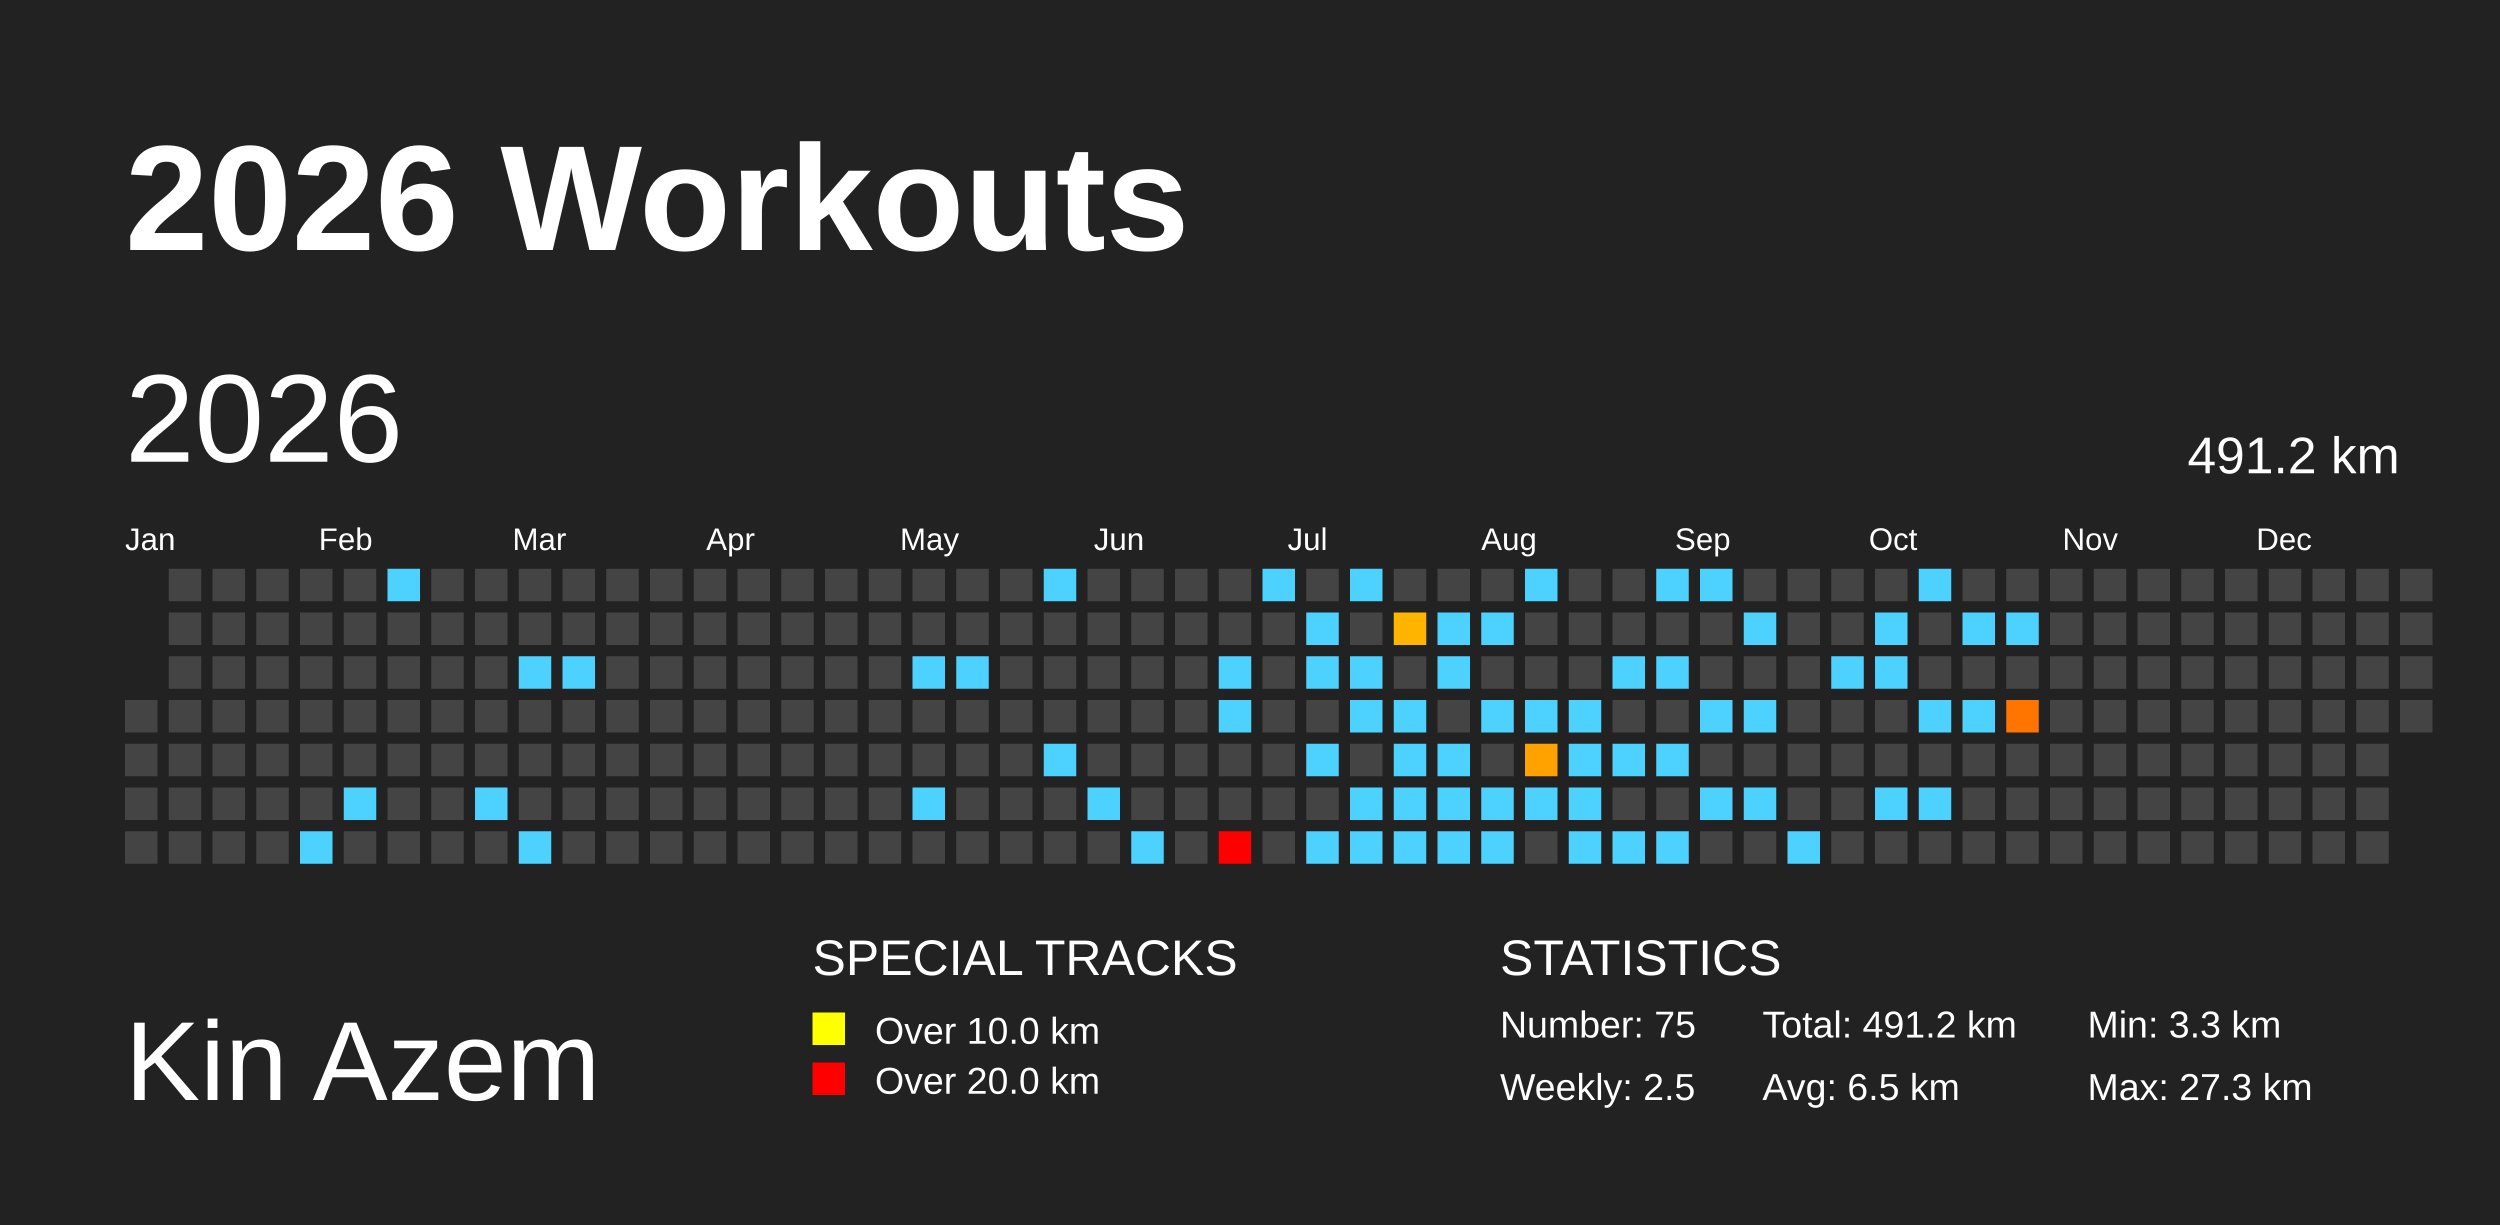
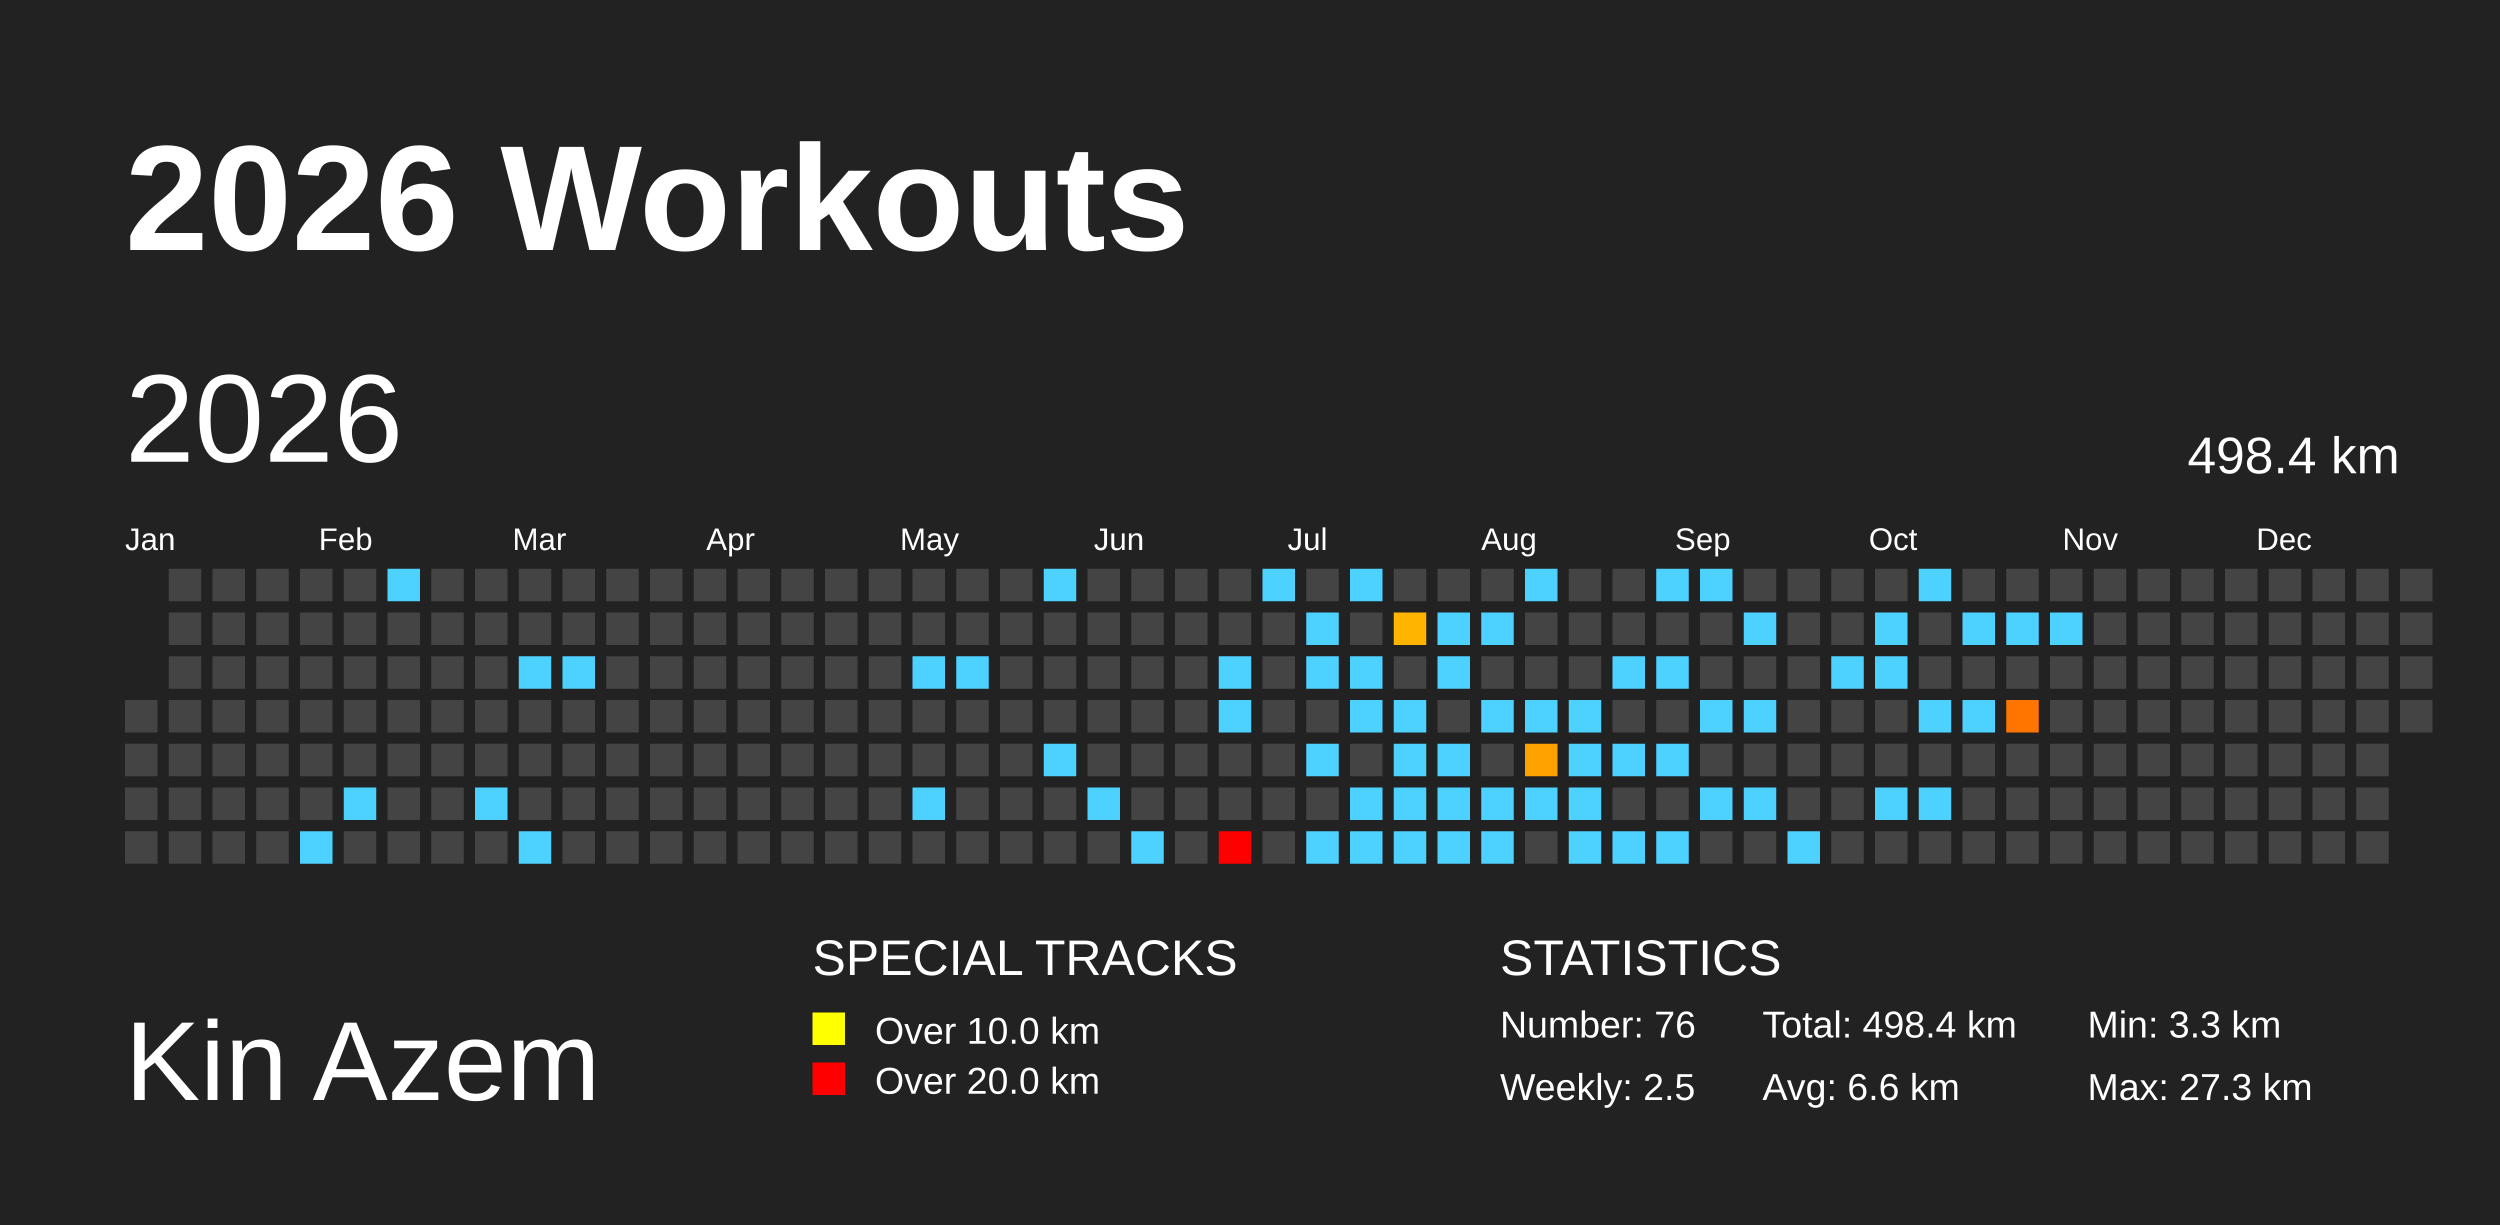
<svg xmlns="http://www.w3.org/2000/svg" baseProfile="full" height="98mm" version="1.1" viewBox="0,0,200,98" width="200mm">
  <defs>
    <pattern height="2" id="indoor-stripe" patternUnits="userSpaceOnUse" width="2">
      <line stroke="white" stroke-opacity="0.45" stroke-width="0.5" x1="0" x2="2" y1="2" y2="0" />
    </pattern>
  </defs>
  <rect fill="#222222" height="98" width="200" x="0" y="0" />
  <text fill="#FFFFFF" style="font-size:12px; font-family:Arial; font-weight:bold;" x="10" y="20">2026 Workouts</text>
  <text fill="#FFFFFF" style="font-size:9px; font-family:Arial" x="10" y="88">Kin Azem</text>
  <text fill="#FFFFFF" style="font-size:4px; font-family:Arial" x="65" y="78">SPECIAL TRACKS</text>
  <rect fill="yellow" height="2.6" width="2.6" x="65" y="81" />
  <text fill="#FFFFFF" style="font-size:3px; font-family:Arial" x="70" y="83.5">Over 10.0 km</text>
  <rect fill="red" height="2.6" width="2.6" x="65" y="85" />
  <text fill="#FFFFFF" style="font-size:3px; font-family:Arial" x="70" y="87.5">Over 20.0 km</text>
  <text fill="#FFFFFF" style="font-size:4px; font-family:Arial" x="120" y="78">STATISTICS</text>
-   <text fill="#FFFFFF" style="font-size:3px; font-family:Arial" x="120" y="83">Number: 75</text>
+   <text fill="#FFFFFF" style="font-size:3px; font-family:Arial" x="120" y="83">Number: 76</text>
  <text fill="#FFFFFF" style="font-size:3px; font-family:Arial" x="120" y="88">Weekly: 2.5</text>
-   <text fill="#FFFFFF" style="font-size:3px; font-family:Arial" x="141" y="83">Total: 491.2 km</text>
-   <text fill="#FFFFFF" style="font-size:3px; font-family:Arial" x="141" y="88">Avg: 6.5 km</text>
+   <text fill="#FFFFFF" style="font-size:3px; font-family:Arial" x="141" y="83">Total: 498.4 km</text>
+   <text fill="#FFFFFF" style="font-size:3px; font-family:Arial" x="141" y="88">Avg: 6.6 km</text>
  <text fill="#FFFFFF" style="font-size:3px; font-family:Arial" x="167" y="83">Min: 3.3 km</text>
  <text fill="#FFFFFF" style="font-size:3px; font-family:Arial" x="167" y="88">Max: 27.3 km</text>
  <text dominant-baseline="hanging" fill="#FFFFFF" style="font-size:10.0px; font-family:Arial;" x="10" y="30">2026</text>
-   <text dominant-baseline="hanging" fill="#FFFFFF" style="font-size:4.125px; font-family:Arial;" x="175" y="35">491.2 km</text>
+   <text dominant-baseline="hanging" fill="#FFFFFF" style="font-size:4.125px; font-family:Arial;" x="175" y="35">498.4 km</text>
  <text fill="#FFFFFF" style="font-size:2.5px; font-family:Arial" x="10.0" y="44">Jan</text>
  <text fill="#FFFFFF" style="font-size:2.5px; font-family:Arial" x="25.5" y="44">Feb</text>
  <text fill="#FFFFFF" style="font-size:2.5px; font-family:Arial" x="41.0" y="44">Mar</text>
  <text fill="#FFFFFF" style="font-size:2.5px; font-family:Arial" x="56.5" y="44">Apr</text>
  <text fill="#FFFFFF" style="font-size:2.5px; font-family:Arial" x="72.0" y="44">May</text>
  <text fill="#FFFFFF" style="font-size:2.5px; font-family:Arial" x="87.5" y="44">Jun</text>
  <text fill="#FFFFFF" style="font-size:2.5px; font-family:Arial" x="103.0" y="44">Jul</text>
  <text fill="#FFFFFF" style="font-size:2.5px; font-family:Arial" x="118.5" y="44">Aug</text>
  <text fill="#FFFFFF" style="font-size:2.5px; font-family:Arial" x="134.0" y="44">Sep</text>
  <text fill="#FFFFFF" style="font-size:2.5px; font-family:Arial" x="149.5" y="44">Oct</text>
  <text fill="#FFFFFF" style="font-size:2.5px; font-family:Arial" x="165.0" y="44">Nov</text>
  <text fill="#FFFFFF" style="font-size:2.5px; font-family:Arial" x="180.5" y="44">Dec</text>
  <rect fill="#444444" height="2.6" width="2.6" x="10.0" y="56.0" />
  <rect fill="#444444" height="2.6" width="2.6" x="10.0" y="59.5" />
  <rect fill="#444444" height="2.6" width="2.6" x="10.0" y="63.0" />
  <rect fill="#444444" height="2.6" width="2.6" x="10.0" y="66.5" />
  <rect fill="#444444" height="2.6" width="2.6" x="13.5" y="45.5" />
  <rect fill="#444444" height="2.6" width="2.6" x="13.5" y="49.0" />
  <rect fill="#444444" height="2.6" width="2.6" x="13.5" y="52.5" />
  <rect fill="#444444" height="2.6" width="2.6" x="13.5" y="56.0" />
  <rect fill="#444444" height="2.6" width="2.6" x="13.5" y="59.5" />
  <rect fill="#444444" height="2.6" width="2.6" x="13.5" y="63.0" />
  <rect fill="#444444" height="2.6" width="2.6" x="13.5" y="66.5" />
  <rect fill="#444444" height="2.6" width="2.6" x="17.0" y="45.5" />
  <rect fill="#444444" height="2.6" width="2.6" x="17.0" y="49.0" />
  <rect fill="#444444" height="2.6" width="2.6" x="17.0" y="52.5" />
  <rect fill="#444444" height="2.6" width="2.6" x="17.0" y="56.0" />
  <rect fill="#444444" height="2.6" width="2.6" x="17.0" y="59.5" />
  <rect fill="#444444" height="2.6" width="2.6" x="17.0" y="63.0" />
  <rect fill="#444444" height="2.6" width="2.6" x="17.0" y="66.5" />
  <rect fill="#444444" height="2.6" width="2.6" x="20.5" y="45.5" />
  <rect fill="#444444" height="2.6" width="2.6" x="20.5" y="49.0" />
  <rect fill="#444444" height="2.6" width="2.6" x="20.5" y="52.5" />
  <rect fill="#444444" height="2.6" width="2.6" x="20.5" y="56.0" />
  <rect fill="#444444" height="2.6" width="2.6" x="20.5" y="59.5" />
  <rect fill="#444444" height="2.6" width="2.6" x="20.5" y="63.0" />
  <rect fill="#444444" height="2.6" width="2.6" x="20.5" y="66.5" />
  <rect fill="#444444" height="2.6" width="2.6" x="24.0" y="45.5" />
  <rect fill="#444444" height="2.6" width="2.6" x="24.0" y="49.0" />
  <rect fill="#444444" height="2.6" width="2.6" x="24.0" y="52.5" />
  <rect fill="#444444" height="2.6" width="2.6" x="24.0" y="56.0" />
  <rect fill="#444444" height="2.6" width="2.6" x="24.0" y="59.5" />
  <rect fill="#444444" height="2.6" width="2.6" x="24.0" y="63.0" />
  <rect fill="#4dd2ff" height="2.6" width="2.6" x="24.0" y="66.5" />
  <rect fill="#444444" height="2.6" width="2.6" x="27.5" y="45.5" />
  <rect fill="#444444" height="2.6" width="2.6" x="27.5" y="49.0" />
  <rect fill="#444444" height="2.6" width="2.6" x="27.5" y="52.5" />
  <rect fill="#444444" height="2.6" width="2.6" x="27.5" y="56.0" />
  <rect fill="#444444" height="2.6" width="2.6" x="27.5" y="59.5" />
  <rect fill="#4dd2ff" height="2.6" width="2.6" x="27.5" y="63.0" />
  <rect fill="#444444" height="2.6" width="2.6" x="27.5" y="66.5" />
  <rect fill="#4dd2ff" height="2.6" width="2.6" x="31.0" y="45.5" />
  <rect fill="#444444" height="2.6" width="2.6" x="31.0" y="49.0" />
  <rect fill="#444444" height="2.6" width="2.6" x="31.0" y="52.5" />
  <rect fill="#444444" height="2.6" width="2.6" x="31.0" y="56.0" />
  <rect fill="#444444" height="2.6" width="2.6" x="31.0" y="59.5" />
  <rect fill="#444444" height="2.6" width="2.6" x="31.0" y="63.0" />
  <rect fill="#444444" height="2.6" width="2.6" x="31.0" y="66.5" />
  <rect fill="#444444" height="2.6" width="2.6" x="34.5" y="45.5" />
  <rect fill="#444444" height="2.6" width="2.6" x="34.5" y="49.0" />
  <rect fill="#444444" height="2.6" width="2.6" x="34.5" y="52.5" />
  <rect fill="#444444" height="2.6" width="2.6" x="34.5" y="56.0" />
  <rect fill="#444444" height="2.6" width="2.6" x="34.5" y="59.5" />
  <rect fill="#444444" height="2.6" width="2.6" x="34.5" y="63.0" />
  <rect fill="#444444" height="2.6" width="2.6" x="34.5" y="66.5" />
  <rect fill="#444444" height="2.6" width="2.6" x="38.0" y="45.5" />
  <rect fill="#444444" height="2.6" width="2.6" x="38.0" y="49.0" />
  <rect fill="#444444" height="2.6" width="2.6" x="38.0" y="52.5" />
  <rect fill="#444444" height="2.6" width="2.6" x="38.0" y="56.0" />
  <rect fill="#444444" height="2.6" width="2.6" x="38.0" y="59.5" />
  <rect fill="#4dd2ff" height="2.6" width="2.6" x="38.0" y="63.0" />
  <rect fill="#444444" height="2.6" width="2.6" x="38.0" y="66.5" />
  <rect fill="#444444" height="2.6" width="2.6" x="41.5" y="45.5" />
  <rect fill="#444444" height="2.6" width="2.6" x="41.5" y="49.0" />
  <rect fill="#4dd2ff" height="2.6" width="2.6" x="41.5" y="52.5" />
  <rect fill="#444444" height="2.6" width="2.6" x="41.5" y="56.0" />
  <rect fill="#444444" height="2.6" width="2.6" x="41.5" y="59.5" />
  <rect fill="#444444" height="2.6" width="2.6" x="41.5" y="63.0" />
  <rect fill="#4dd2ff" height="2.6" width="2.6" x="41.5" y="66.5" />
  <rect fill="#444444" height="2.6" width="2.6" x="45.0" y="45.5" />
  <rect fill="#444444" height="2.6" width="2.6" x="45.0" y="49.0" />
  <rect fill="#4dd2ff" height="2.6" width="2.6" x="45.0" y="52.5" />
  <rect fill="#444444" height="2.6" width="2.6" x="45.0" y="56.0" />
  <rect fill="#444444" height="2.6" width="2.6" x="45.0" y="59.5" />
  <rect fill="#444444" height="2.6" width="2.6" x="45.0" y="63.0" />
  <rect fill="#444444" height="2.6" width="2.6" x="45.0" y="66.5" />
  <rect fill="#444444" height="2.6" width="2.6" x="48.5" y="45.5" />
  <rect fill="#444444" height="2.6" width="2.6" x="48.5" y="49.0" />
  <rect fill="#444444" height="2.6" width="2.6" x="48.5" y="52.5" />
  <rect fill="#444444" height="2.6" width="2.6" x="48.5" y="56.0" />
  <rect fill="#444444" height="2.6" width="2.6" x="48.5" y="59.5" />
  <rect fill="#444444" height="2.6" width="2.6" x="48.5" y="63.0" />
  <rect fill="#444444" height="2.6" width="2.6" x="48.5" y="66.5" />
  <rect fill="#444444" height="2.6" width="2.6" x="52.0" y="45.5" />
  <rect fill="#444444" height="2.6" width="2.6" x="52.0" y="49.0" />
  <rect fill="#444444" height="2.6" width="2.6" x="52.0" y="52.5" />
  <rect fill="#444444" height="2.6" width="2.6" x="52.0" y="56.0" />
  <rect fill="#444444" height="2.6" width="2.6" x="52.0" y="59.5" />
  <rect fill="#444444" height="2.6" width="2.6" x="52.0" y="63.0" />
  <rect fill="#444444" height="2.6" width="2.6" x="52.0" y="66.5" />
  <rect fill="#444444" height="2.6" width="2.6" x="55.5" y="45.5" />
  <rect fill="#444444" height="2.6" width="2.6" x="55.5" y="49.0" />
  <rect fill="#444444" height="2.6" width="2.6" x="55.5" y="52.5" />
  <rect fill="#444444" height="2.6" width="2.6" x="55.5" y="56.0" />
  <rect fill="#444444" height="2.6" width="2.6" x="55.5" y="59.5" />
  <rect fill="#444444" height="2.6" width="2.6" x="55.5" y="63.0" />
  <rect fill="#444444" height="2.6" width="2.6" x="55.5" y="66.5" />
  <rect fill="#444444" height="2.6" width="2.6" x="59.0" y="45.5" />
  <rect fill="#444444" height="2.6" width="2.6" x="59.0" y="49.0" />
  <rect fill="#444444" height="2.6" width="2.6" x="59.0" y="52.5" />
  <rect fill="#444444" height="2.6" width="2.6" x="59.0" y="56.0" />
  <rect fill="#444444" height="2.6" width="2.6" x="59.0" y="59.5" />
  <rect fill="#444444" height="2.6" width="2.6" x="59.0" y="63.0" />
  <rect fill="#444444" height="2.6" width="2.6" x="59.0" y="66.5" />
  <rect fill="#444444" height="2.6" width="2.6" x="62.5" y="45.5" />
  <rect fill="#444444" height="2.6" width="2.6" x="62.5" y="49.0" />
  <rect fill="#444444" height="2.6" width="2.6" x="62.5" y="52.5" />
  <rect fill="#444444" height="2.6" width="2.6" x="62.5" y="56.0" />
  <rect fill="#444444" height="2.6" width="2.6" x="62.5" y="59.5" />
  <rect fill="#444444" height="2.6" width="2.6" x="62.5" y="63.0" />
  <rect fill="#444444" height="2.6" width="2.6" x="62.5" y="66.5" />
  <rect fill="#444444" height="2.6" width="2.6" x="66.0" y="45.5" />
  <rect fill="#444444" height="2.6" width="2.6" x="66.0" y="49.0" />
  <rect fill="#444444" height="2.6" width="2.6" x="66.0" y="52.5" />
  <rect fill="#444444" height="2.6" width="2.6" x="66.0" y="56.0" />
  <rect fill="#444444" height="2.6" width="2.6" x="66.0" y="59.5" />
  <rect fill="#444444" height="2.6" width="2.6" x="66.0" y="63.0" />
  <rect fill="#444444" height="2.6" width="2.6" x="66.0" y="66.5" />
  <rect fill="#444444" height="2.6" width="2.6" x="69.5" y="45.5" />
  <rect fill="#444444" height="2.6" width="2.6" x="69.5" y="49.0" />
  <rect fill="#444444" height="2.6" width="2.6" x="69.5" y="52.5" />
  <rect fill="#444444" height="2.6" width="2.6" x="69.5" y="56.0" />
  <rect fill="#444444" height="2.6" width="2.6" x="69.5" y="59.5" />
  <rect fill="#444444" height="2.6" width="2.6" x="69.5" y="63.0" />
  <rect fill="#444444" height="2.6" width="2.6" x="69.5" y="66.5" />
  <rect fill="#444444" height="2.6" width="2.6" x="73.0" y="45.5" />
  <rect fill="#444444" height="2.6" width="2.6" x="73.0" y="49.0" />
  <rect fill="#4dd2ff" height="2.6" width="2.6" x="73.0" y="52.5" />
  <rect fill="#444444" height="2.6" width="2.6" x="73.0" y="56.0" />
  <rect fill="#444444" height="2.6" width="2.6" x="73.0" y="59.5" />
  <rect fill="#4dd2ff" height="2.6" width="2.6" x="73.0" y="63.0" />
  <rect fill="#444444" height="2.6" width="2.6" x="73.0" y="66.5" />
  <rect fill="#444444" height="2.6" width="2.6" x="76.5" y="45.5" />
  <rect fill="#444444" height="2.6" width="2.6" x="76.5" y="49.0" />
  <rect fill="#4dd2ff" height="2.6" width="2.6" x="76.5" y="52.5" />
  <rect fill="#444444" height="2.6" width="2.6" x="76.5" y="56.0" />
  <rect fill="#444444" height="2.6" width="2.6" x="76.5" y="59.5" />
  <rect fill="#444444" height="2.6" width="2.6" x="76.5" y="63.0" />
  <rect fill="#444444" height="2.6" width="2.6" x="76.5" y="66.5" />
  <rect fill="#444444" height="2.6" width="2.6" x="80.0" y="45.5" />
  <rect fill="#444444" height="2.6" width="2.6" x="80.0" y="49.0" />
  <rect fill="#444444" height="2.6" width="2.6" x="80.0" y="52.5" />
  <rect fill="#444444" height="2.6" width="2.6" x="80.0" y="56.0" />
  <rect fill="#444444" height="2.6" width="2.6" x="80.0" y="59.5" />
  <rect fill="#444444" height="2.6" width="2.6" x="80.0" y="63.0" />
  <rect fill="#444444" height="2.6" width="2.6" x="80.0" y="66.5" />
  <rect fill="#4dd2ff" height="2.6" width="2.6" x="83.5" y="45.5" />
  <rect fill="#444444" height="2.6" width="2.6" x="83.5" y="49.0" />
  <rect fill="#444444" height="2.6" width="2.6" x="83.5" y="52.5" />
  <rect fill="#444444" height="2.6" width="2.6" x="83.5" y="56.0" />
  <rect fill="#4dd2ff" height="2.6" width="2.6" x="83.5" y="59.5" />
  <rect fill="#444444" height="2.6" width="2.6" x="83.5" y="63.0" />
  <rect fill="#444444" height="2.6" width="2.6" x="83.5" y="66.5" />
  <rect fill="#444444" height="2.6" width="2.6" x="87.0" y="45.5" />
  <rect fill="#444444" height="2.6" width="2.6" x="87.0" y="49.0" />
  <rect fill="#444444" height="2.6" width="2.6" x="87.0" y="52.5" />
  <rect fill="#444444" height="2.6" width="2.6" x="87.0" y="56.0" />
  <rect fill="#444444" height="2.6" width="2.6" x="87.0" y="59.5" />
  <rect fill="#4dd2ff" height="2.6" width="2.6" x="87.0" y="63.0" />
  <rect fill="#444444" height="2.6" width="2.6" x="87.0" y="66.5" />
  <rect fill="#444444" height="2.6" width="2.6" x="90.5" y="45.5" />
  <rect fill="#444444" height="2.6" width="2.6" x="90.5" y="49.0" />
  <rect fill="#444444" height="2.6" width="2.6" x="90.5" y="52.5" />
  <rect fill="#444444" height="2.6" width="2.6" x="90.5" y="56.0" />
  <rect fill="#444444" height="2.6" width="2.6" x="90.5" y="59.5" />
  <rect fill="#444444" height="2.6" width="2.6" x="90.5" y="63.0" />
  <rect fill="#4dd2ff" height="2.6" width="2.6" x="90.5" y="66.5" />
  <rect fill="#444444" height="2.6" width="2.6" x="94.0" y="45.5" />
  <rect fill="#444444" height="2.6" width="2.6" x="94.0" y="49.0" />
  <rect fill="#444444" height="2.6" width="2.6" x="94.0" y="52.5" />
  <rect fill="#444444" height="2.6" width="2.6" x="94.0" y="56.0" />
  <rect fill="#444444" height="2.6" width="2.6" x="94.0" y="59.5" />
  <rect fill="#444444" height="2.6" width="2.6" x="94.0" y="63.0" />
  <rect fill="#444444" height="2.6" width="2.6" x="94.0" y="66.5" />
  <rect fill="#444444" height="2.6" width="2.6" x="97.5" y="45.5" />
  <rect fill="#444444" height="2.6" width="2.6" x="97.5" y="49.0" />
  <rect fill="#4dd2ff" height="2.6" width="2.6" x="97.5" y="52.5" />
  <rect fill="#4dd2ff" height="2.6" width="2.6" x="97.5" y="56.0" />
  <rect fill="#444444" height="2.6" width="2.6" x="97.5" y="59.5" />
  <rect fill="#444444" height="2.6" width="2.6" x="97.5" y="63.0" />
  <rect fill="red" height="2.6" width="2.6" x="97.5" y="66.5" />
  <rect fill="#4dd2ff" height="2.6" width="2.6" x="101.0" y="45.5" />
  <rect fill="#444444" height="2.6" width="2.6" x="101.0" y="49.0" />
  <rect fill="#444444" height="2.6" width="2.6" x="101.0" y="52.5" />
  <rect fill="#444444" height="2.6" width="2.6" x="101.0" y="56.0" />
  <rect fill="#444444" height="2.6" width="2.6" x="101.0" y="59.5" />
  <rect fill="#444444" height="2.6" width="2.6" x="101.0" y="63.0" />
  <rect fill="#444444" height="2.6" width="2.6" x="101.0" y="66.5" />
  <rect fill="#444444" height="2.6" width="2.6" x="104.5" y="45.5" />
  <rect fill="#4dd2ff" height="2.6" width="2.6" x="104.5" y="49.0" />
  <rect fill="#4dd2ff" height="2.6" width="2.6" x="104.5" y="52.5" />
  <rect fill="#444444" height="2.6" width="2.6" x="104.5" y="56.0" />
  <rect fill="#4dd2ff" height="2.6" width="2.6" x="104.5" y="59.5" />
  <rect fill="#444444" height="2.6" width="2.6" x="104.5" y="63.0" />
  <rect fill="#4dd2ff" height="2.6" width="2.6" x="104.5" y="66.5" />
  <rect fill="#4dd2ff" height="2.6" width="2.6" x="108.0" y="45.5" />
  <rect fill="#444444" height="2.6" width="2.6" x="108.0" y="49.0" />
  <rect fill="#4dd2ff" height="2.6" width="2.6" x="108.0" y="52.5" />
  <rect fill="#4dd2ff" height="2.6" width="2.6" x="108.0" y="56.0" />
  <rect fill="#444444" height="2.6" width="2.6" x="108.0" y="59.5" />
  <rect fill="#4dd2ff" height="2.6" width="2.6" x="108.0" y="63.0" />
  <rect fill="#4dd2ff" height="2.6" width="2.6" x="108.0" y="66.5" />
  <rect fill="#444444" height="2.6" width="2.6" x="111.5" y="45.5" />
  <rect fill="#ffb400" height="2.6" width="2.6" x="111.5" y="49.0" />
  <rect fill="#444444" height="2.6" width="2.6" x="111.5" y="52.5" />
  <rect fill="#4dd2ff" height="2.6" width="2.6" x="111.5" y="56.0" />
  <rect fill="#4dd2ff" height="2.6" width="2.6" x="111.5" y="59.5" />
  <rect fill="#4dd2ff" height="2.6" width="2.6" x="111.5" y="63.0" />
  <rect fill="#4dd2ff" height="2.6" width="2.6" x="111.5" y="66.5" />
  <rect fill="#444444" height="2.6" width="2.6" x="115.0" y="45.5" />
  <rect fill="#4dd2ff" height="2.6" width="2.6" x="115.0" y="49.0" />
  <rect fill="#4dd2ff" height="2.6" width="2.6" x="115.0" y="52.5" />
  <rect fill="#444444" height="2.6" width="2.6" x="115.0" y="56.0" />
  <rect fill="#4dd2ff" height="2.6" width="2.6" x="115.0" y="59.5" />
  <rect fill="#4dd2ff" height="2.6" width="2.6" x="115.0" y="63.0" />
  <rect fill="#4dd2ff" height="2.6" width="2.6" x="115.0" y="66.5" />
  <rect fill="#444444" height="2.6" width="2.6" x="118.5" y="45.5" />
  <rect fill="#4dd2ff" height="2.6" width="2.6" x="118.5" y="49.0" />
  <rect fill="#444444" height="2.6" width="2.6" x="118.5" y="52.5" />
  <rect fill="#4dd2ff" height="2.6" width="2.6" x="118.5" y="56.0" />
  <rect fill="#444444" height="2.6" width="2.6" x="118.5" y="59.5" />
  <rect fill="#4dd2ff" height="2.6" width="2.6" x="118.5" y="63.0" />
  <rect fill="#4dd2ff" height="2.6" width="2.6" x="118.5" y="66.5" />
  <rect fill="#4dd2ff" height="2.6" width="2.6" x="122.0" y="45.5" />
  <rect fill="#444444" height="2.6" width="2.6" x="122.0" y="49.0" />
  <rect fill="#444444" height="2.6" width="2.6" x="122.0" y="52.5" />
  <rect fill="#4dd2ff" height="2.6" width="2.6" x="122.0" y="56.0" />
  <rect fill="#ffa200" height="2.6" width="2.6" x="122.0" y="59.5" />
  <rect fill="#4dd2ff" height="2.6" width="2.6" x="122.0" y="63.0" />
  <rect fill="#444444" height="2.6" width="2.6" x="122.0" y="66.5" />
  <rect fill="#444444" height="2.6" width="2.6" x="125.5" y="45.5" />
  <rect fill="#444444" height="2.6" width="2.6" x="125.5" y="49.0" />
  <rect fill="#444444" height="2.6" width="2.6" x="125.5" y="52.5" />
  <rect fill="#4dd2ff" height="2.6" width="2.6" x="125.5" y="56.0" />
  <rect fill="#4dd2ff" height="2.6" width="2.6" x="125.5" y="59.5" />
  <rect fill="#4dd2ff" height="2.6" width="2.6" x="125.5" y="63.0" />
  <rect fill="#4dd2ff" height="2.6" width="2.6" x="125.5" y="66.5" />
  <rect fill="#444444" height="2.6" width="2.6" x="129.0" y="45.5" />
  <rect fill="#444444" height="2.6" width="2.6" x="129.0" y="49.0" />
  <rect fill="#4dd2ff" height="2.6" width="2.6" x="129.0" y="52.5" />
  <rect fill="#444444" height="2.6" width="2.6" x="129.0" y="56.0" />
  <rect fill="#4dd2ff" height="2.6" width="2.6" x="129.0" y="59.5" />
  <rect fill="#444444" height="2.6" width="2.6" x="129.0" y="63.0" />
  <rect fill="#4dd2ff" height="2.6" width="2.6" x="129.0" y="66.5" />
  <rect fill="#4dd2ff" height="2.6" width="2.6" x="132.5" y="45.5" />
  <rect fill="#444444" height="2.6" width="2.6" x="132.5" y="49.0" />
  <rect fill="#4dd2ff" height="2.6" width="2.6" x="132.5" y="52.5" />
  <rect fill="#444444" height="2.6" width="2.6" x="132.5" y="56.0" />
  <rect fill="#4dd2ff" height="2.6" width="2.6" x="132.5" y="59.5" />
  <rect fill="#444444" height="2.6" width="2.6" x="132.5" y="63.0" />
  <rect fill="#4dd2ff" height="2.6" width="2.6" x="132.5" y="66.5" />
  <rect fill="#4dd2ff" height="2.6" width="2.6" x="136.0" y="45.5" />
  <rect fill="#444444" height="2.6" width="2.6" x="136.0" y="49.0" />
  <rect fill="#444444" height="2.6" width="2.6" x="136.0" y="52.5" />
  <rect fill="#4dd2ff" height="2.6" width="2.6" x="136.0" y="56.0" />
  <rect fill="#444444" height="2.6" width="2.6" x="136.0" y="59.5" />
  <rect fill="#4dd2ff" height="2.6" width="2.6" x="136.0" y="63.0" />
  <rect fill="#444444" height="2.6" width="2.6" x="136.0" y="66.5" />
  <rect fill="#444444" height="2.6" width="2.6" x="139.5" y="45.5" />
  <rect fill="#4dd2ff" height="2.6" width="2.6" x="139.5" y="49.0" />
  <rect fill="#444444" height="2.6" width="2.6" x="139.5" y="52.5" />
  <rect fill="#4dd2ff" height="2.6" width="2.6" x="139.5" y="56.0" />
  <rect fill="#444444" height="2.6" width="2.6" x="139.5" y="59.5" />
  <rect fill="#4dd2ff" height="2.6" width="2.6" x="139.5" y="63.0" />
  <rect fill="#444444" height="2.6" width="2.6" x="139.5" y="66.5" />
  <rect fill="#444444" height="2.6" width="2.6" x="143.0" y="45.5" />
  <rect fill="#444444" height="2.6" width="2.6" x="143.0" y="49.0" />
  <rect fill="#444444" height="2.6" width="2.6" x="143.0" y="52.5" />
  <rect fill="#444444" height="2.6" width="2.6" x="143.0" y="56.0" />
  <rect fill="#444444" height="2.6" width="2.6" x="143.0" y="59.5" />
  <rect fill="#444444" height="2.6" width="2.6" x="143.0" y="63.0" />
  <rect fill="#4dd2ff" height="2.6" width="2.6" x="143.0" y="66.5" />
  <rect fill="#444444" height="2.6" width="2.6" x="146.5" y="45.5" />
  <rect fill="#444444" height="2.6" width="2.6" x="146.5" y="49.0" />
  <rect fill="#4dd2ff" height="2.6" width="2.6" x="146.5" y="52.5" />
  <rect fill="#444444" height="2.6" width="2.6" x="146.5" y="56.0" />
  <rect fill="#444444" height="2.6" width="2.6" x="146.5" y="59.5" />
  <rect fill="#444444" height="2.6" width="2.6" x="146.5" y="63.0" />
  <rect fill="#444444" height="2.6" width="2.6" x="146.5" y="66.5" />
  <rect fill="#444444" height="2.6" width="2.6" x="150.0" y="45.5" />
  <rect fill="#4dd2ff" height="2.6" width="2.6" x="150.0" y="49.0" />
  <rect fill="#4dd2ff" height="2.6" width="2.6" x="150.0" y="52.5" />
  <rect fill="#444444" height="2.6" width="2.6" x="150.0" y="56.0" />
  <rect fill="#444444" height="2.6" width="2.6" x="150.0" y="59.5" />
  <rect fill="#4dd2ff" height="2.6" width="2.6" x="150.0" y="63.0" />
  <rect fill="#444444" height="2.6" width="2.6" x="150.0" y="66.5" />
  <rect fill="#4dd2ff" height="2.6" width="2.6" x="153.5" y="45.5" />
  <rect fill="#444444" height="2.6" width="2.6" x="153.5" y="49.0" />
  <rect fill="#444444" height="2.6" width="2.6" x="153.5" y="52.5" />
  <rect fill="#4dd2ff" height="2.6" width="2.6" x="153.5" y="56.0" />
  <rect fill="#444444" height="2.6" width="2.6" x="153.5" y="59.5" />
  <rect fill="#4dd2ff" height="2.6" width="2.6" x="153.5" y="63.0" />
  <rect fill="#444444" height="2.6" width="2.6" x="153.5" y="66.5" />
  <rect fill="#444444" height="2.6" width="2.6" x="157.0" y="45.5" />
  <rect fill="#4dd2ff" height="2.6" width="2.6" x="157.0" y="49.0" />
  <rect fill="#444444" height="2.6" width="2.6" x="157.0" y="52.5" />
  <rect fill="#4dd2ff" height="2.6" width="2.6" x="157.0" y="56.0" />
  <rect fill="#444444" height="2.6" width="2.6" x="157.0" y="59.5" />
  <rect fill="#444444" height="2.6" width="2.6" x="157.0" y="63.0" />
  <rect fill="#444444" height="2.6" width="2.6" x="157.0" y="66.5" />
  <rect fill="#444444" height="2.6" width="2.6" x="160.5" y="45.5" />
  <rect fill="#4dd2ff" height="2.6" width="2.6" x="160.5" y="49.0" />
  <rect fill="#444444" height="2.6" width="2.6" x="160.5" y="52.5" />
  <rect fill="#ff7500" height="2.6" width="2.6" x="160.5" y="56.0" />
  <rect fill="#444444" height="2.6" width="2.6" x="160.5" y="59.5" />
  <rect fill="#444444" height="2.6" width="2.6" x="160.5" y="63.0" />
  <rect fill="#444444" height="2.6" width="2.6" x="160.5" y="66.5" />
  <rect fill="#444444" height="2.6" width="2.6" x="164.0" y="45.5" />
-   <rect fill="#444444" height="2.6" width="2.6" x="164.0" y="49.0" />
+   <rect fill="#4dd2ff" height="2.6" width="2.6" x="164.0" y="49.0" />
  <rect fill="#444444" height="2.6" width="2.6" x="164.0" y="52.5" />
  <rect fill="#444444" height="2.6" width="2.6" x="164.0" y="56.0" />
  <rect fill="#444444" height="2.6" width="2.6" x="164.0" y="59.5" />
  <rect fill="#444444" height="2.6" width="2.6" x="164.0" y="63.0" />
  <rect fill="#444444" height="2.6" width="2.6" x="164.0" y="66.5" />
  <rect fill="#444444" height="2.6" width="2.6" x="167.5" y="45.5" />
  <rect fill="#444444" height="2.6" width="2.6" x="167.5" y="49.0" />
  <rect fill="#444444" height="2.6" width="2.6" x="167.5" y="52.5" />
  <rect fill="#444444" height="2.6" width="2.6" x="167.5" y="56.0" />
  <rect fill="#444444" height="2.6" width="2.6" x="167.5" y="59.5" />
  <rect fill="#444444" height="2.6" width="2.6" x="167.5" y="63.0" />
  <rect fill="#444444" height="2.6" width="2.6" x="167.5" y="66.5" />
  <rect fill="#444444" height="2.6" width="2.6" x="171.0" y="45.5" />
  <rect fill="#444444" height="2.6" width="2.6" x="171.0" y="49.0" />
  <rect fill="#444444" height="2.6" width="2.6" x="171.0" y="52.5" />
  <rect fill="#444444" height="2.6" width="2.6" x="171.0" y="56.0" />
  <rect fill="#444444" height="2.6" width="2.6" x="171.0" y="59.5" />
  <rect fill="#444444" height="2.6" width="2.6" x="171.0" y="63.0" />
  <rect fill="#444444" height="2.6" width="2.6" x="171.0" y="66.5" />
  <rect fill="#444444" height="2.6" width="2.6" x="174.5" y="45.5" />
  <rect fill="#444444" height="2.6" width="2.6" x="174.5" y="49.0" />
  <rect fill="#444444" height="2.6" width="2.6" x="174.5" y="52.5" />
  <rect fill="#444444" height="2.6" width="2.6" x="174.5" y="56.0" />
  <rect fill="#444444" height="2.6" width="2.6" x="174.5" y="59.5" />
  <rect fill="#444444" height="2.6" width="2.6" x="174.5" y="63.0" />
  <rect fill="#444444" height="2.6" width="2.6" x="174.5" y="66.5" />
  <rect fill="#444444" height="2.6" width="2.6" x="178.0" y="45.5" />
  <rect fill="#444444" height="2.6" width="2.6" x="178.0" y="49.0" />
  <rect fill="#444444" height="2.6" width="2.6" x="178.0" y="52.5" />
  <rect fill="#444444" height="2.6" width="2.6" x="178.0" y="56.0" />
  <rect fill="#444444" height="2.6" width="2.6" x="178.0" y="59.5" />
  <rect fill="#444444" height="2.6" width="2.6" x="178.0" y="63.0" />
  <rect fill="#444444" height="2.6" width="2.6" x="178.0" y="66.5" />
  <rect fill="#444444" height="2.6" width="2.6" x="181.5" y="45.5" />
  <rect fill="#444444" height="2.6" width="2.6" x="181.5" y="49.0" />
  <rect fill="#444444" height="2.6" width="2.6" x="181.5" y="52.5" />
  <rect fill="#444444" height="2.6" width="2.6" x="181.5" y="56.0" />
  <rect fill="#444444" height="2.6" width="2.6" x="181.5" y="59.5" />
  <rect fill="#444444" height="2.6" width="2.6" x="181.5" y="63.0" />
  <rect fill="#444444" height="2.6" width="2.6" x="181.5" y="66.5" />
  <rect fill="#444444" height="2.6" width="2.6" x="185.0" y="45.5" />
  <rect fill="#444444" height="2.6" width="2.6" x="185.0" y="49.0" />
  <rect fill="#444444" height="2.6" width="2.6" x="185.0" y="52.5" />
  <rect fill="#444444" height="2.6" width="2.6" x="185.0" y="56.0" />
  <rect fill="#444444" height="2.6" width="2.6" x="185.0" y="59.5" />
  <rect fill="#444444" height="2.6" width="2.6" x="185.0" y="63.0" />
  <rect fill="#444444" height="2.6" width="2.6" x="185.0" y="66.5" />
  <rect fill="#444444" height="2.6" width="2.6" x="188.5" y="45.5" />
  <rect fill="#444444" height="2.6" width="2.6" x="188.5" y="49.0" />
  <rect fill="#444444" height="2.6" width="2.6" x="188.5" y="52.5" />
  <rect fill="#444444" height="2.6" width="2.6" x="188.5" y="56.0" />
  <rect fill="#444444" height="2.6" width="2.6" x="188.5" y="59.5" />
  <rect fill="#444444" height="2.6" width="2.6" x="188.5" y="63.0" />
  <rect fill="#444444" height="2.6" width="2.6" x="188.5" y="66.5" />
  <rect fill="#444444" height="2.6" width="2.6" x="192.0" y="45.5" />
  <rect fill="#444444" height="2.6" width="2.6" x="192.0" y="49.0" />
  <rect fill="#444444" height="2.6" width="2.6" x="192.0" y="52.5" />
  <rect fill="#444444" height="2.6" width="2.6" x="192.0" y="56.0" />
</svg>
